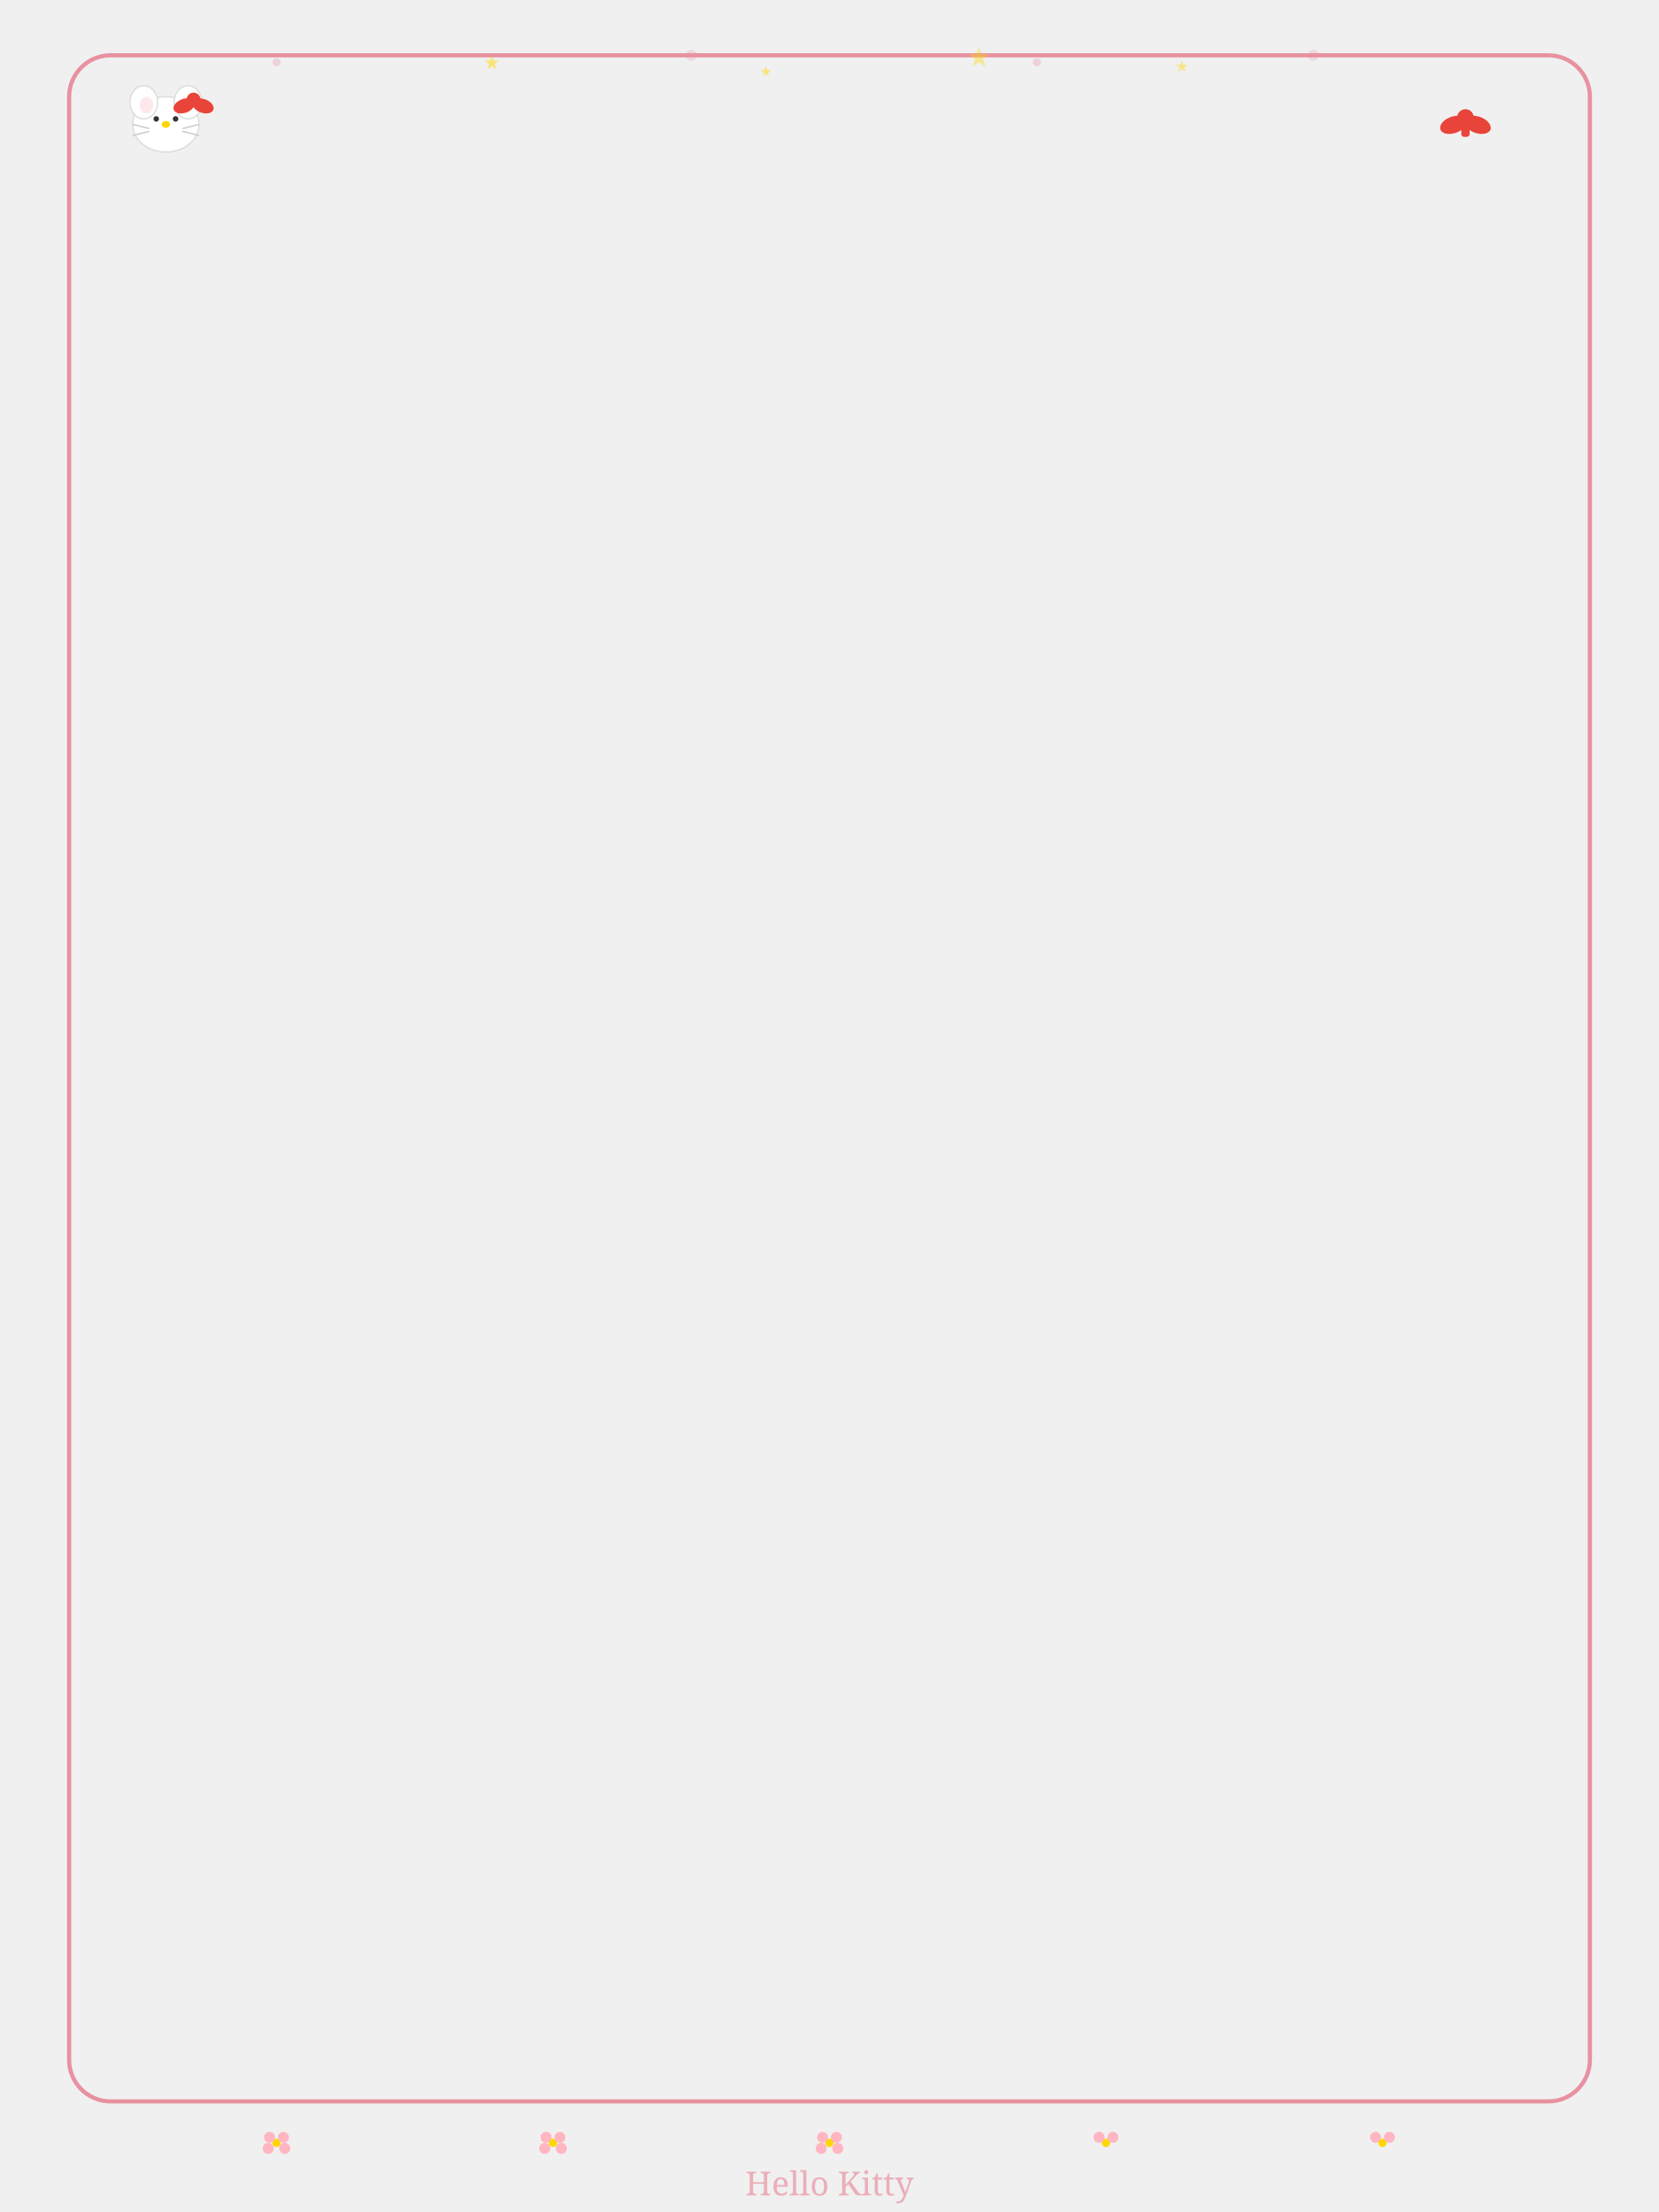
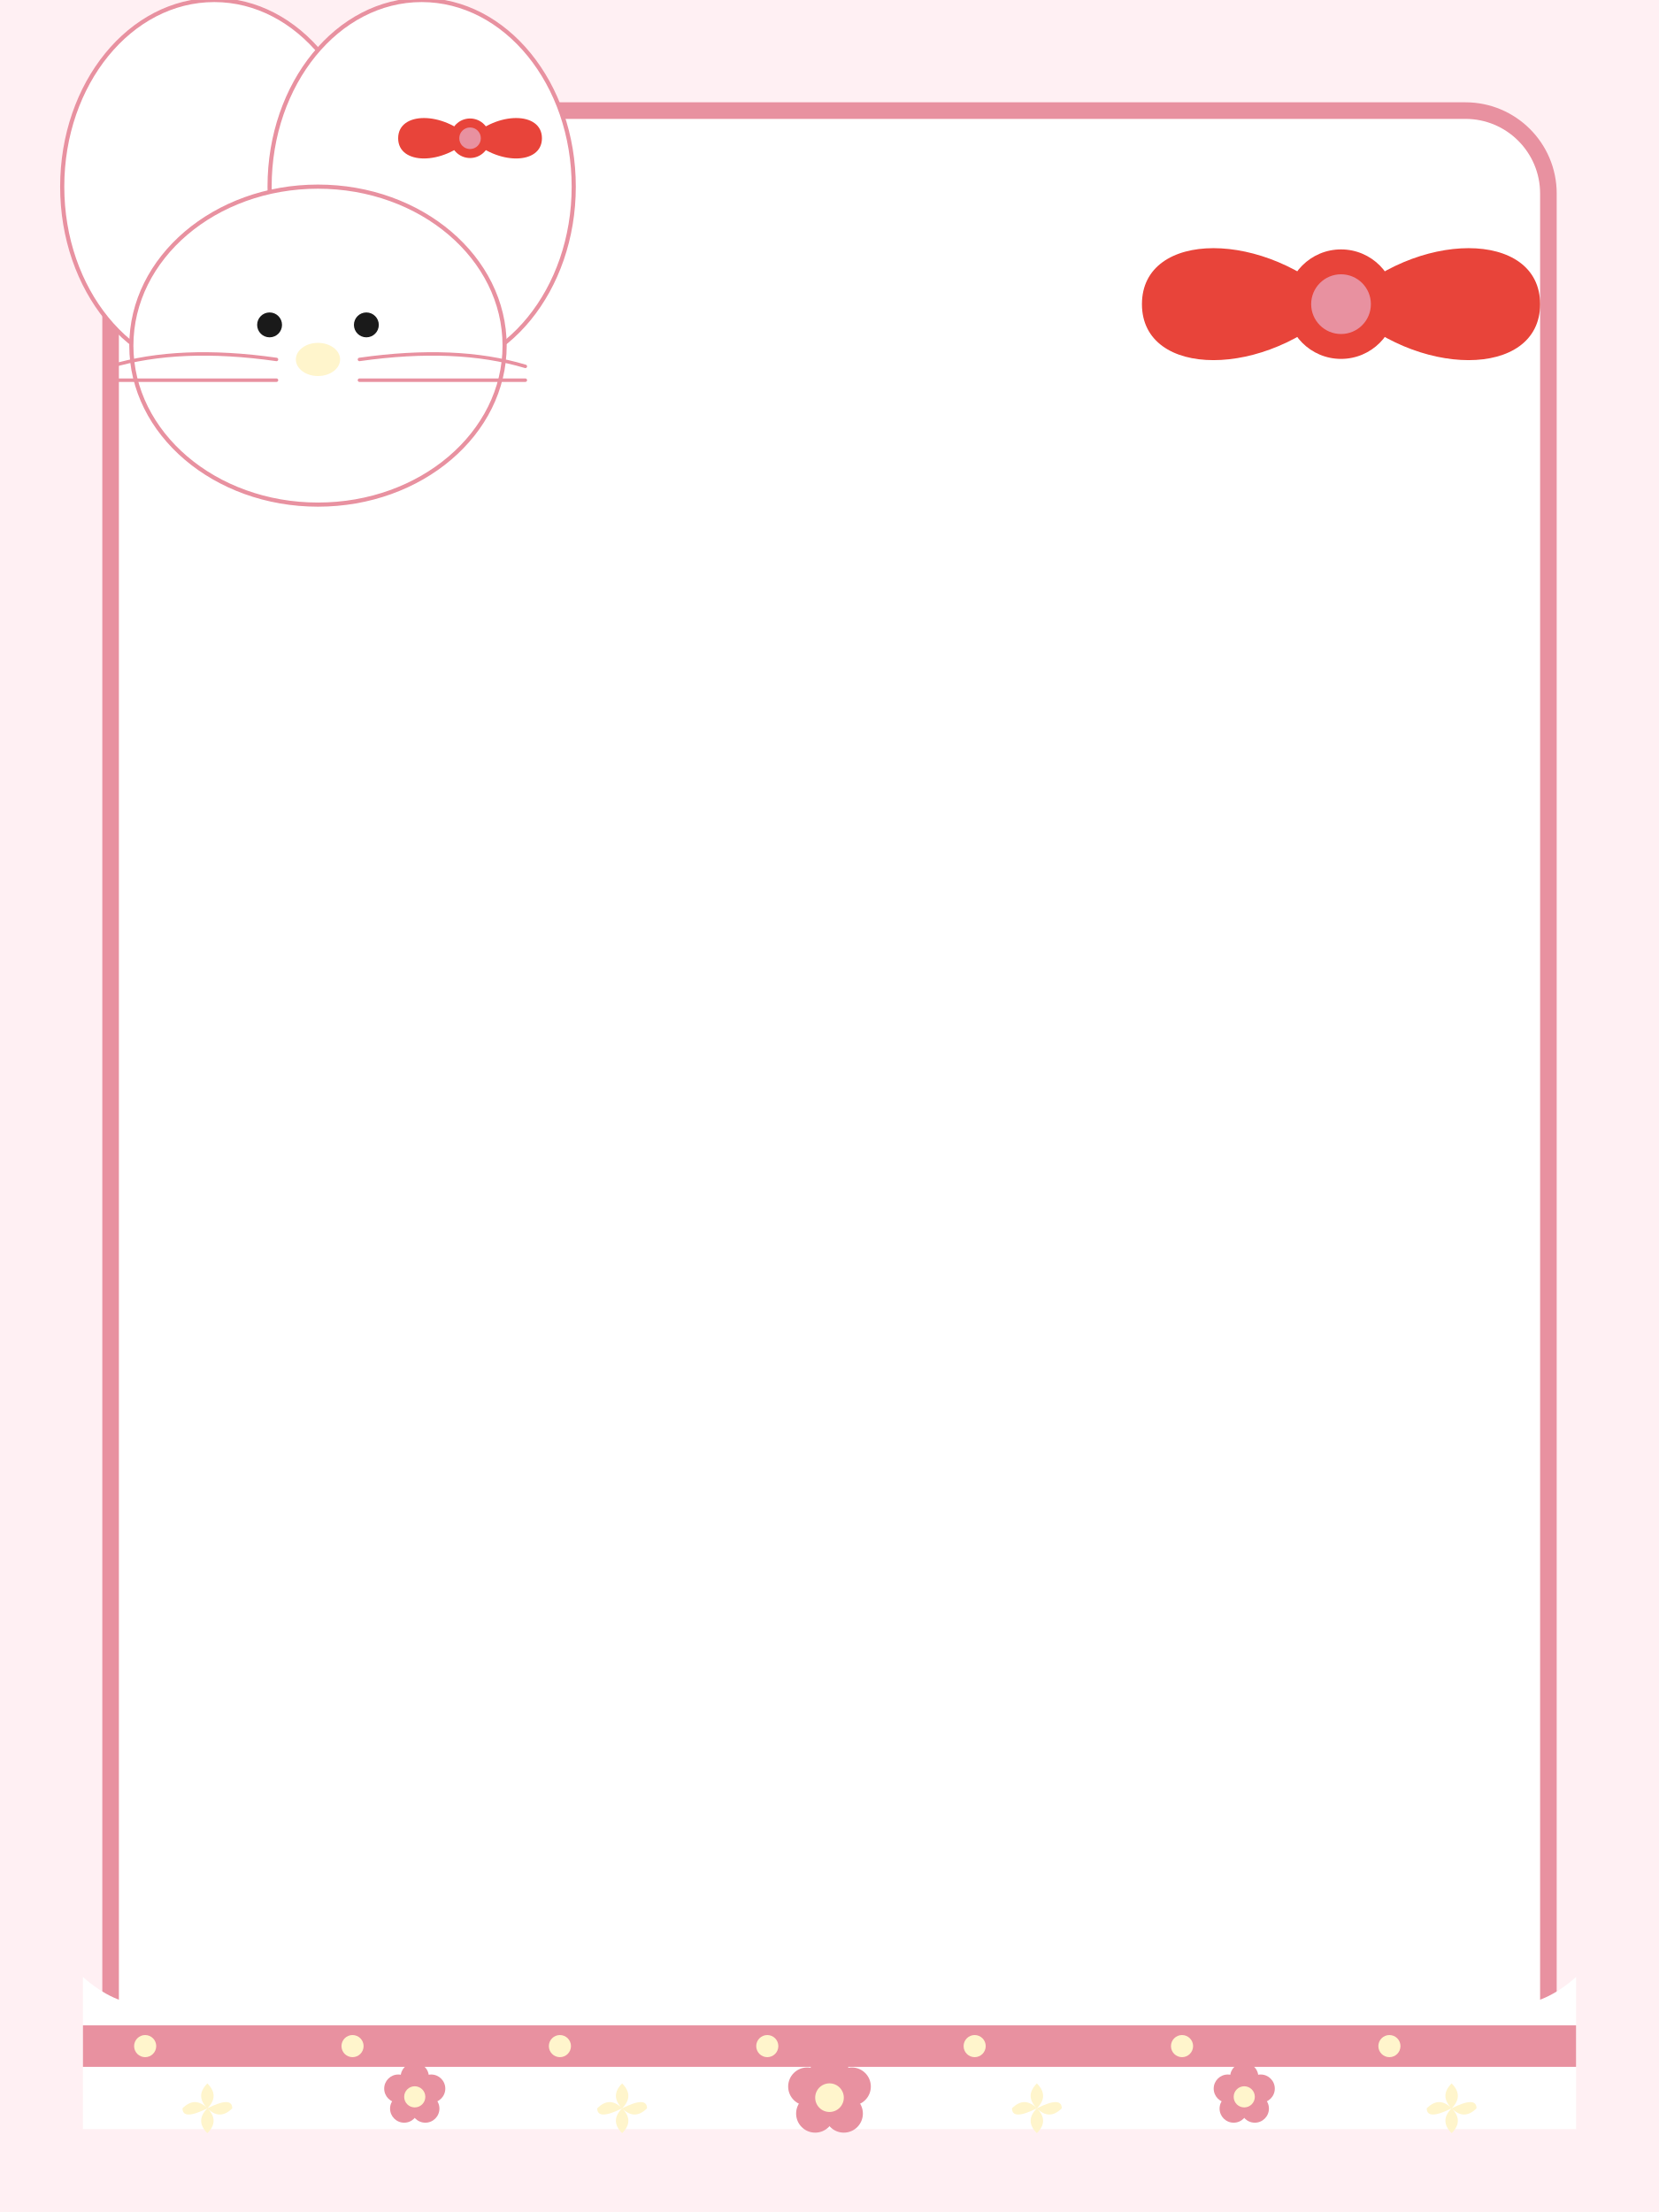
- <svg xmlns="http://www.w3.org/2000/svg" viewBox="0 0 1200 1600">
+ <svg xmlns="http://www.w3.org/2000/svg" viewBox="0 0 1200 1600" width="1200" height="1600">
  <defs>
-     <filter id="soft">
-       <feGaussianBlur stdDeviation="1" />
-     </filter>
+     <clipPath id="ff">
+       <path d="M60,60 H1140 V1540 H60 Z" />
+     </clipPath>
+     <g id="s">
+       <path d="M0,-30 Q15,-15 0,0 Q-15,-15 0,-30 M0,0 Q15,15 0,30 Q-15,15 0,0 M0,0 Q-30,15 -30,0 Q-15,-15 0,0 M0,0 Q30,-15 30,0 Q15,15 0,0" fill="#FFF5CC" />
+     </g>
+     <g id="f">
+       <circle cx="0" cy="-15" r="12" fill="#E891A0" />
+       <circle cx="14" cy="-5" r="12" fill="#E891A0" />
+       <circle cx="9" cy="12" r="12" fill="#E891A0" />
+       <circle cx="-9" cy="12" r="12" fill="#E891A0" />
+       <circle cx="-14" cy="-5" r="12" fill="#E891A0" />
+       <circle cx="0" cy="2" r="9" fill="#FFF5CC" />
+     </g>
+     <g id="b">
+       <path d="M0,0 C30,-30 80,-30 80,0 C80,30 30,30 0,0 Z" fill="#E8443A" />
+       <path d="M0,0 C-30,-30 -80,-30 -80,0 C-80,30 -30,30 0,0 Z" fill="#E8443A" />
+       <circle cx="0" cy="0" r="22" fill="#E8443A" />
+       <circle cx="0" cy="0" r="12" fill="#E891A0" />
+     </g>
  </defs>
-   <rect x="50" y="40" width="1100" height="1480" rx="30" fill="none" stroke="#E891A0" stroke-width="3" />
-   <g transform="translate(120,90)">
-     <ellipse cx="0" cy="0" rx="24" ry="20" fill="#FFFFFF" stroke="#DDD" stroke-width="1" />
-     <ellipse cx="-16" cy="-16" rx="10" ry="12" fill="#FFFFFF" stroke="#DDD" stroke-width="1" />
-     <ellipse cx="16" cy="-16" rx="10" ry="12" fill="#FFFFFF" stroke="#DDD" stroke-width="1" />
-     <ellipse cx="-14" cy="-14" rx="5" ry="6" fill="#FFE8EC" />
-     <ellipse cx="14" cy="-14" rx="5" ry="6" fill="#FFE8EC" />
-     <g transform="translate(20,-18)">
-       <circle cx="0" cy="0" r="5" fill="#E8443A" />
-       <ellipse cx="-8" cy="2" rx="8" ry="5" fill="#E8443A" transform="rotate(-20)" />
-       <ellipse cx="8" cy="2" rx="8" ry="5" fill="#E8443A" transform="rotate(20)" />
+   <rect width="1200" height="1600" fill="#FFF0F3" />
+   <g clip-path="url(#ff)">
+     <path d="M140,80 H1060 A60,60 0 0,1 1120,140 V1460 A60,60 0 0,1 1060,1520 H140 A60,60 0 0,1 80,1460 V140 A60,60 0 0,1 140,80 Z" fill="#FFFFFF" stroke="#E891A0" stroke-width="12" />
+   </g>
+   <g transform="translate(230, 230)">
+     <ellipse cx="-75" cy="-95" rx="110" ry="135" fill="#FFFFFF" stroke="#E891A0" stroke-width="3" />
+     <ellipse cx="75" cy="-95" rx="110" ry="135" fill="#FFFFFF" stroke="#E891A0" stroke-width="3" />
+     <ellipse cx="0" cy="20" rx="135" ry="115" fill="#FFFFFF" stroke="#E891A0" stroke-width="3" />
+     <g transform="translate(110, -130) scale(0.65)">
+       <use href="#b" />
    </g>
-     <circle cx="-7" cy="-4" r="2" fill="#333" />
-     <circle cx="7" cy="-4" r="2" fill="#333" />
-     <ellipse cx="0" cy="0" rx="3" ry="2.5" fill="#FFD700" />
-     <line x1="-12" y1="3" x2="-24" y2="0" stroke="#CCC" stroke-width="1" />
-     <line x1="-12" y1="5" x2="-24" y2="8" stroke="#CCC" stroke-width="1" />
-     <line x1="12" y1="3" x2="24" y2="0" stroke="#CCC" stroke-width="1" />
-     <line x1="12" y1="5" x2="24" y2="8" stroke="#CCC" stroke-width="1" />
+     <path d="M-30,30 Q-100,20 -150,35 M-30,45 Q-100,45 -150,45 M30,30 Q100,20 150,35 M30,45 Q100,45 150,45" stroke="#E891A0" stroke-width="2.5" fill="none" stroke-linecap="round" />
+     <circle cx="-35" cy="5" r="9" fill="#1A1A1A" />
+     <circle cx="35" cy="5" r="9" fill="#1A1A1A" />
+     <ellipse cx="0" cy="30" rx="16" ry="12" fill="#FFF5CC" />
  </g>
-   <g transform="translate(1060,85)">
-     <circle cx="0" cy="0" r="6" fill="#E8443A" />
-     <ellipse cx="-10" cy="2" rx="10" ry="6" fill="#E8443A" transform="rotate(-20)" />
-     <ellipse cx="10" cy="2" rx="10" ry="6" fill="#E8443A" transform="rotate(20)" />
-     <rect x="-3" y="6" width="6" height="8" rx="2" fill="#E8443A" />
+   <g transform="translate(970, 220) scale(1.8)">
+     <use href="#b" />
  </g>
-   <g transform="translate(200,1550)">
-     <circle cx="0" cy="0" r="3" fill="#FFD700" />
-     <circle cx="-5" cy="-4" r="4" fill="#FFB6C1" />
-     <circle cx="5" cy="-4" r="4" fill="#FFB6C1" />
-     <circle cx="-6" cy="4" r="4" fill="#FFB6C1" />
-     <circle cx="6" cy="4" r="4" fill="#FFB6C1" />
+   <g transform="translate(0, 1430)">
+     <path d="M60,0 Q105,40 150,0 Q195,40 240,0 Q285,40 330,0 Q375,40 420,0 Q465,40 510,0 Q555,40 600,0 Q645,40 690,0 Q735,40 780,0 Q825,40 870,0 Q915,40 960,0 Q1005,40 1050,0 Q1095,40 1140,0 V110 H60 Z" fill="#FFFFFF" />
+     <path d="M60,35 H1140 V65 H60 Z" fill="#E891A0" />
+     <circle cx="105" cy="50" r="8" fill="#FFF5CC" />
+     <circle cx="255" cy="50" r="8" fill="#FFF5CC" />
+     <circle cx="405" cy="50" r="8" fill="#FFF5CC" />
+     <circle cx="555" cy="50" r="8" fill="#FFF5CC" />
+     <circle cx="705" cy="50" r="8" fill="#FFF5CC" />
+     <circle cx="855" cy="50" r="8" fill="#FFF5CC" />
+     <circle cx="1005" cy="50" r="8" fill="#FFF5CC" />
+     <use href="#s" transform="translate(150, 95) scale(0.6)" />
+     <use href="#f" transform="translate(300, 85) scale(0.85)" />
+     <use href="#s" transform="translate(450, 95) scale(0.6)" />
+     <use href="#f" transform="translate(600, 85) scale(1.15)" />
+     <use href="#s" transform="translate(750, 95) scale(0.6)" />
+     <use href="#f" transform="translate(900, 85) scale(0.85)" />
+     <use href="#s" transform="translate(1050, 95) scale(0.6)" />
  </g>
-   <g transform="translate(400,1550)">
-     <circle cx="0" cy="0" r="3" fill="#FFD700" />
-     <circle cx="-5" cy="-4" r="4" fill="#FFB6C1" />
-     <circle cx="5" cy="-4" r="4" fill="#FFB6C1" />
-     <circle cx="-6" cy="4" r="4" fill="#FFB6C1" />
-     <circle cx="6" cy="4" r="4" fill="#FFB6C1" />
-   </g>
-   <g transform="translate(600,1550)">
-     <circle cx="0" cy="0" r="3" fill="#FFD700" />
-     <circle cx="-5" cy="-4" r="4" fill="#FFB6C1" />
-     <circle cx="5" cy="-4" r="4" fill="#FFB6C1" />
-     <circle cx="-6" cy="4" r="4" fill="#FFB6C1" />
-     <circle cx="6" cy="4" r="4" fill="#FFB6C1" />
-   </g>
-   <g transform="translate(800,1550)">
-     <circle cx="0" cy="0" r="3" fill="#FFD700" />
-     <circle cx="-5" cy="-4" r="4" fill="#FFB6C1" />
-     <circle cx="5" cy="-4" r="4" fill="#FFB6C1" />
-   </g>
-   <g transform="translate(1000,1550)">
-     <circle cx="0" cy="0" r="3" fill="#FFD700" />
-     <circle cx="-5" cy="-4" r="4" fill="#FFB6C1" />
-     <circle cx="5" cy="-4" r="4" fill="#FFB6C1" />
-   </g>
-   <text x="350" y="50" font-size="14" fill="#FFD700" opacity="0.5">★</text>
-   <text x="700" y="48" font-size="20" fill="#FFD700" opacity="0.4">★</text>
-   <text x="550" y="55" font-size="10" fill="#FFD700" opacity="0.5">★</text>
-   <text x="850" y="52" font-size="12" fill="#FFD700" opacity="0.4">★</text>
-   <circle cx="200" cy="45" r="3" fill="#E891A0" opacity="0.3" />
-   <circle cx="500" cy="40" r="4" fill="#E891A0" opacity="0.25" />
-   <circle cx="750" cy="45" r="3" fill="#E891A0" opacity="0.3" />
-   <circle cx="950" cy="40" r="4" fill="#E891A0" opacity="0.25" />
-   <text x="600" y="1588" text-anchor="middle" font-family="Georgia,serif" font-size="24" fill="#E891A0" opacity="0.7">Hello Kitty</text>
</svg>
